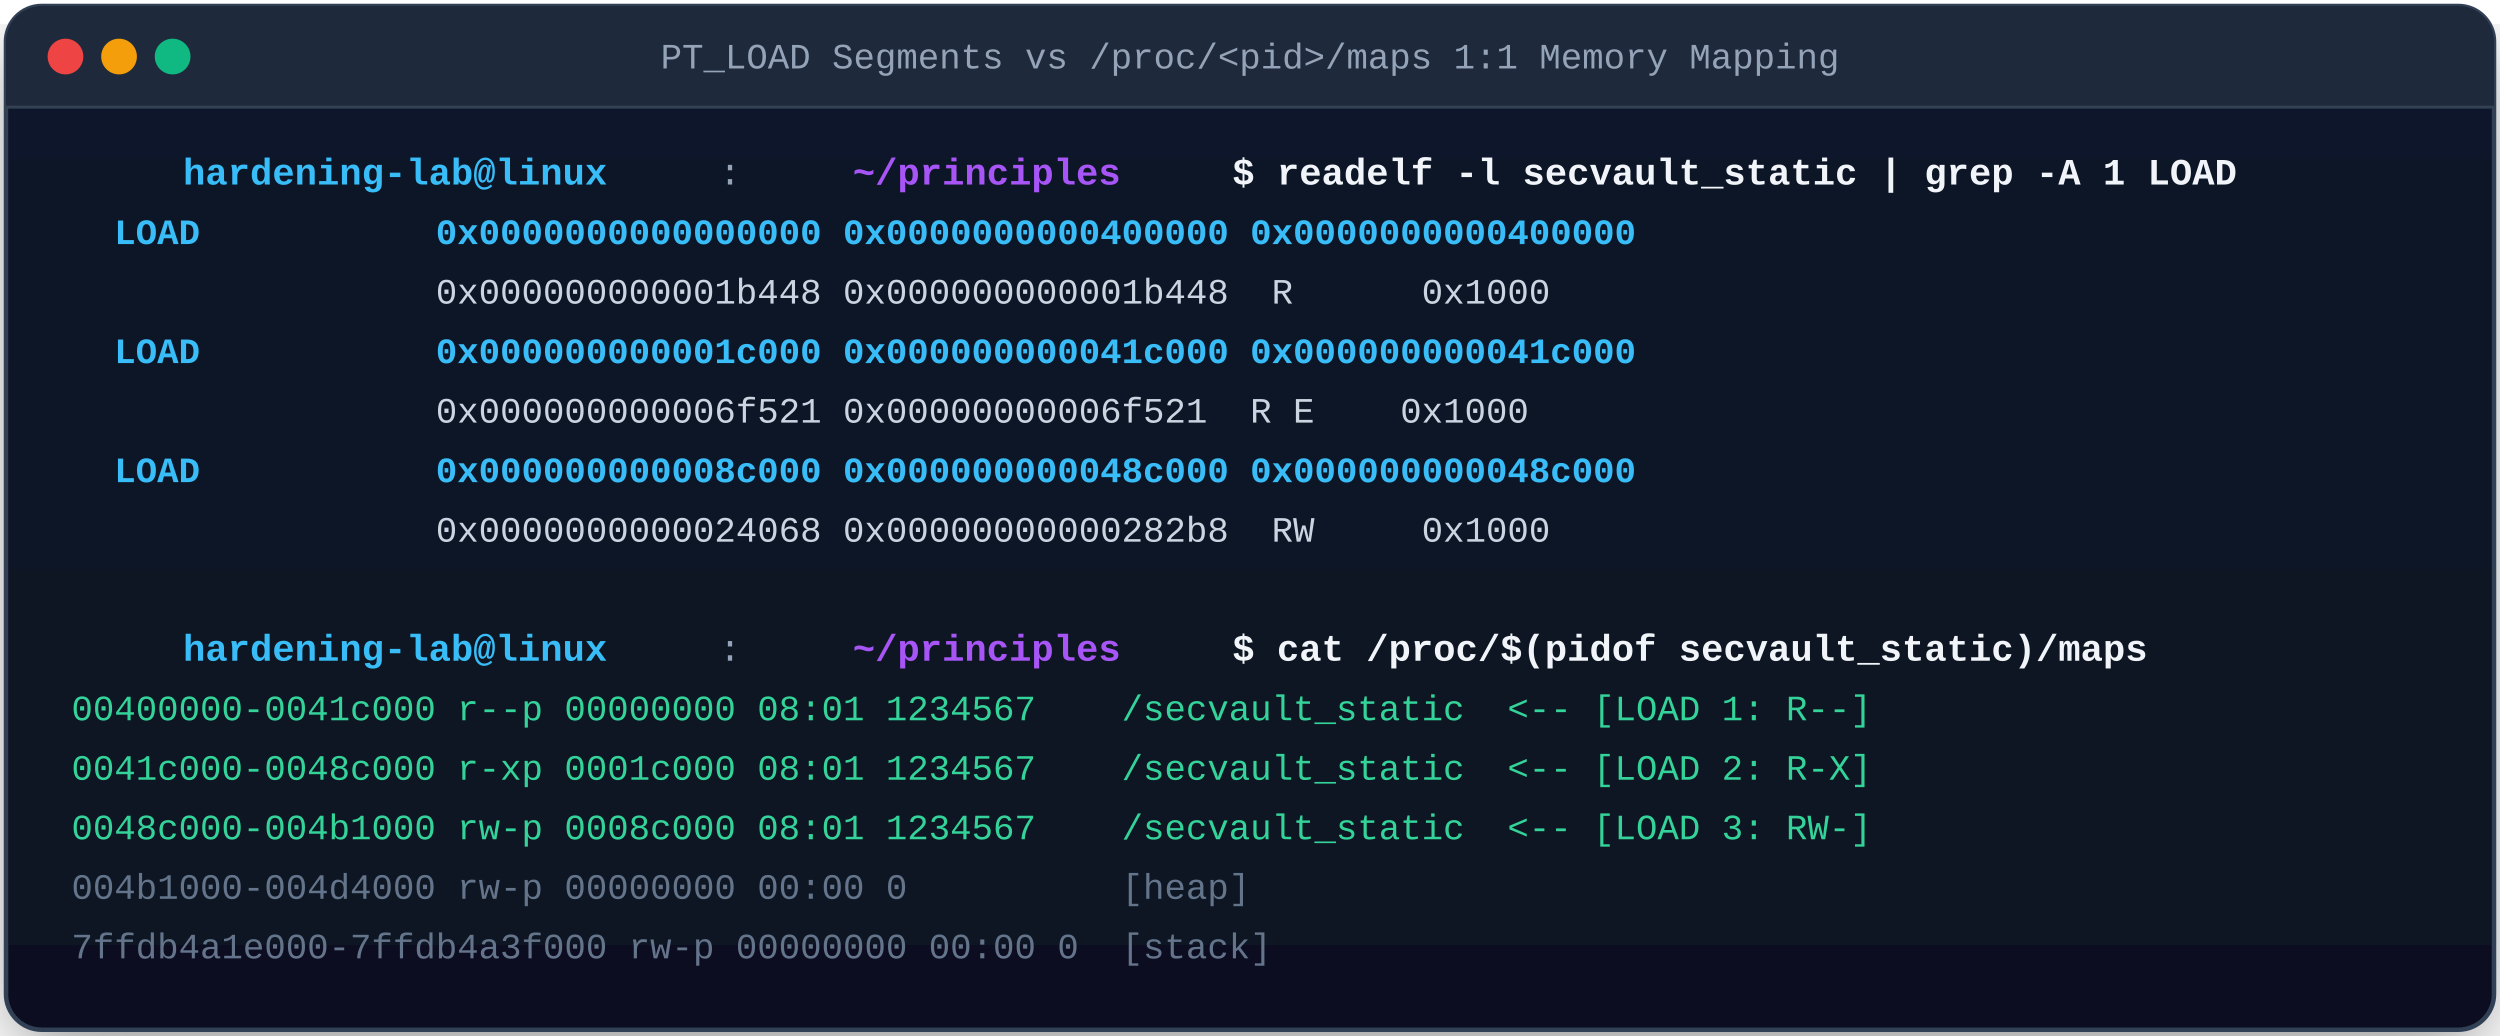
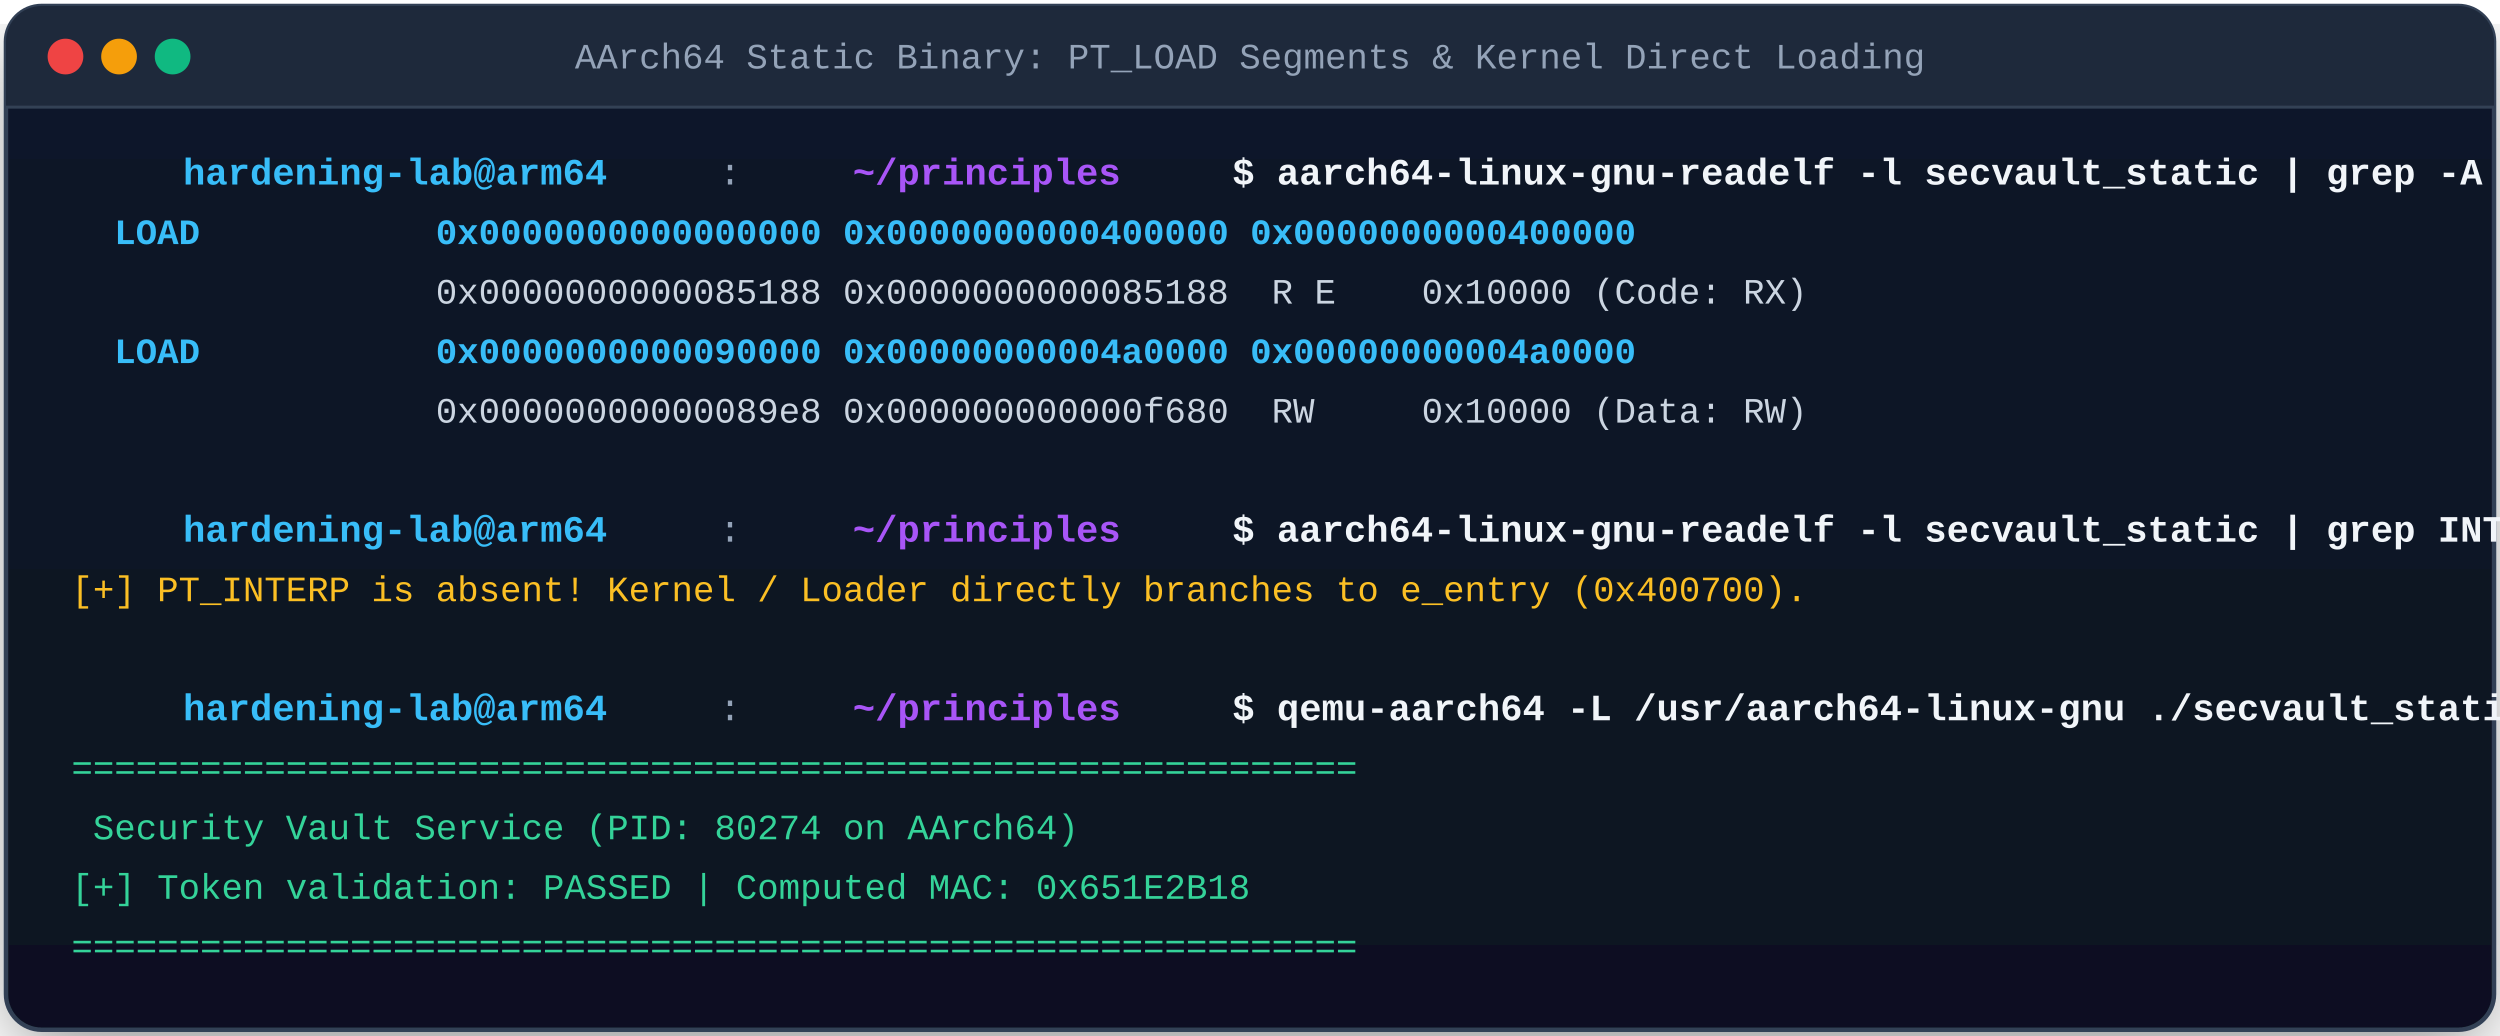
<svg xmlns="http://www.w3.org/2000/svg" viewBox="0 0 840 348" width="100%" height="348" style="background: transparent; font-family: ui-monospace, SFMono-Regular, Menlo, Monaco, Consolas, 'Liberation Mono', monospace;">
  <defs>
    <linearGradient id="termGrad" x1="0%" y1="0%" x2="0%" y2="100%">
      <stop offset="0%" stop-color="#0f172a" />
      <stop offset="100%" stop-color="#0b1120" />
    </linearGradient>
    <filter id="shadow" x="-4%" y="-4%" width="108%" height="108%" filterUnits="userSpaceOnUse">
      <feDropShadow dx="0" dy="8" stdDeviation="16" flood-color="#000000" flood-opacity="0.5" />
    </filter>
  </defs>
  <rect x="2" y="2" width="836" height="344" rx="12" fill="url(#termGrad)" stroke="#334155" stroke-width="1.5" filter="url(#shadow)" />
  <path d="M 2 14 C 2 7.37 7.37 2 14 2 L 826 2 C 832.63 2 838 7.37 838 14 L 838 36 L 2 36 Z" fill="#1e293b" />
  <line x1="2" y1="36" x2="838" y2="36" stroke="#334155" stroke-width="1" />
  <circle cx="22" cy="19" r="6" fill="#ef4444" />
  <circle cx="40" cy="19" r="6" fill="#f59e0b" />
  <circle cx="58" cy="19" r="6" fill="#10b981" />
-   <text x="420.0" y="23" text-anchor="middle" fill="#94a3b8" font-size="12" font-weight="500">PT_LOAD Segments vs /proc/&lt;pid&gt;/maps 1:1 Memory Mapping</text>
+   <text x="420.0" y="23" text-anchor="middle" fill="#94a3b8" font-size="12" font-weight="500">AArch64 Static Binary: PT_LOAD Segments &amp; Kernel Direct Loading</text>
  <text x="24" y="62" font-size="12.5" xml:space="preserve">
-     <tspan fill="#38bdf8" font-weight="bold">hardening-lab@linux</tspan>
+     <tspan fill="#38bdf8" font-weight="bold">hardening-lab@arm64</tspan>
    <tspan fill="#94a3b8">:</tspan>
    <tspan fill="#a855f7" font-weight="bold">~/principles</tspan>
-     <tspan fill="#f1f5f9" font-weight="bold">$ readelf -l secvault_static | grep -A 1 LOAD</tspan>
+     <tspan fill="#f1f5f9" font-weight="bold">$ aarch64-linux-gnu-readelf -l secvault_static | grep -A 1 LOAD</tspan>
  </text>
  <text x="24" y="82" fill="#38bdf8" font-size="12" font-weight="bold" xml:space="preserve">  LOAD           0x0000000000000000 0x0000000000400000 0x0000000000400000</text>
-   <text x="24" y="102" fill="#cbd5e1" font-size="12" xml:space="preserve">                 0x000000000001b448 0x000000000001b448  R      0x1000</text>
-   <text x="24" y="122" fill="#38bdf8" font-size="12" font-weight="bold" xml:space="preserve">  LOAD           0x000000000001c000 0x000000000041c000 0x000000000041c000</text>
-   <text x="24" y="142" fill="#cbd5e1" font-size="12" xml:space="preserve">                 0x000000000006f521 0x00000000006f521  R E    0x1000</text>
-   <text x="24" y="162" fill="#38bdf8" font-size="12" font-weight="bold" xml:space="preserve">  LOAD           0x000000000008c000 0x000000000048c000 0x000000000048c000</text>
-   <text x="24" y="182" fill="#cbd5e1" font-size="12" xml:space="preserve">                 0x0000000000024068 0x00000000000282b8  RW     0x1000</text>
-   <text x="24" y="222" font-size="12.5" xml:space="preserve">
-     <tspan fill="#38bdf8" font-weight="bold">hardening-lab@linux</tspan>
+   <text x="24" y="102" fill="#cbd5e1" font-size="12" xml:space="preserve">                 0x0000000000085188 0x0000000000085188  R E    0x10000 (Code: RX)</text>
+   <text x="24" y="122" fill="#38bdf8" font-size="12" font-weight="bold" xml:space="preserve">  LOAD           0x0000000000090000 0x00000000004a0000 0x00000000004a0000</text>
+   <text x="24" y="142" fill="#cbd5e1" font-size="12" xml:space="preserve">                 0x00000000000089e8 0x000000000000f680  RW     0x10000 (Data: RW)</text>
+   <text x="24" y="182" font-size="12.5" xml:space="preserve">
+     <tspan fill="#38bdf8" font-weight="bold">hardening-lab@arm64</tspan>
    <tspan fill="#94a3b8">:</tspan>
    <tspan fill="#a855f7" font-weight="bold">~/principles</tspan>
-     <tspan fill="#f1f5f9" font-weight="bold">$ cat /proc/$(pidof secvault_static)/maps</tspan>
+     <tspan fill="#f1f5f9" font-weight="bold">$ aarch64-linux-gnu-readelf -l secvault_static | grep INTERP</tspan>
  </text>
-   <text x="24" y="242" fill="#34d399" font-size="12" xml:space="preserve">00400000-0041c000 r--p 00000000 08:01 1234567    /secvault_static  &lt;-- [LOAD 1: R--]</text>
-   <text x="24" y="262" fill="#34d399" font-size="12" xml:space="preserve">0041c000-0048c000 r-xp 0001c000 08:01 1234567    /secvault_static  &lt;-- [LOAD 2: R-X]</text>
-   <text x="24" y="282" fill="#34d399" font-size="12" xml:space="preserve">0048c000-004b1000 rw-p 0008c000 08:01 1234567    /secvault_static  &lt;-- [LOAD 3: RW-]</text>
-   <text x="24" y="302" fill="#64748b" font-size="12" xml:space="preserve">004b1000-004d4000 rw-p 00000000 00:00 0          [heap]</text>
-   <text x="24" y="322" fill="#64748b" font-size="12" xml:space="preserve">7ffdb4a1e000-7ffdb4a3f000 rw-p 00000000 00:00 0  [stack]</text>
+   <text x="24" y="202" fill="#fbbf24" font-size="12" xml:space="preserve">[+] PT_INTERP is absent! Kernel / Loader directly branches to e_entry (0x400700).</text>
+   <text x="24" y="242" font-size="12.5" xml:space="preserve">
+     <tspan fill="#38bdf8" font-weight="bold">hardening-lab@arm64</tspan>
+     <tspan fill="#94a3b8">:</tspan>
+     <tspan fill="#a855f7" font-weight="bold">~/principles</tspan>
+     <tspan fill="#f1f5f9" font-weight="bold">$ qemu-aarch64 -L /usr/aarch64-linux-gnu ./secvault_static</tspan>
+   </text>
+   <text x="24" y="262" fill="#34d399" font-size="12" xml:space="preserve">============================================================</text>
+   <text x="24" y="282" fill="#34d399" font-size="12" xml:space="preserve"> Security Vault Service (PID: 80274 on AArch64)</text>
+   <text x="24" y="302" fill="#34d399" font-size="12" xml:space="preserve">[+] Token validation: PASSED | Computed MAC: 0x651E2B18</text>
+   <text x="24" y="322" fill="#34d399" font-size="12" xml:space="preserve">============================================================</text>
</svg>
